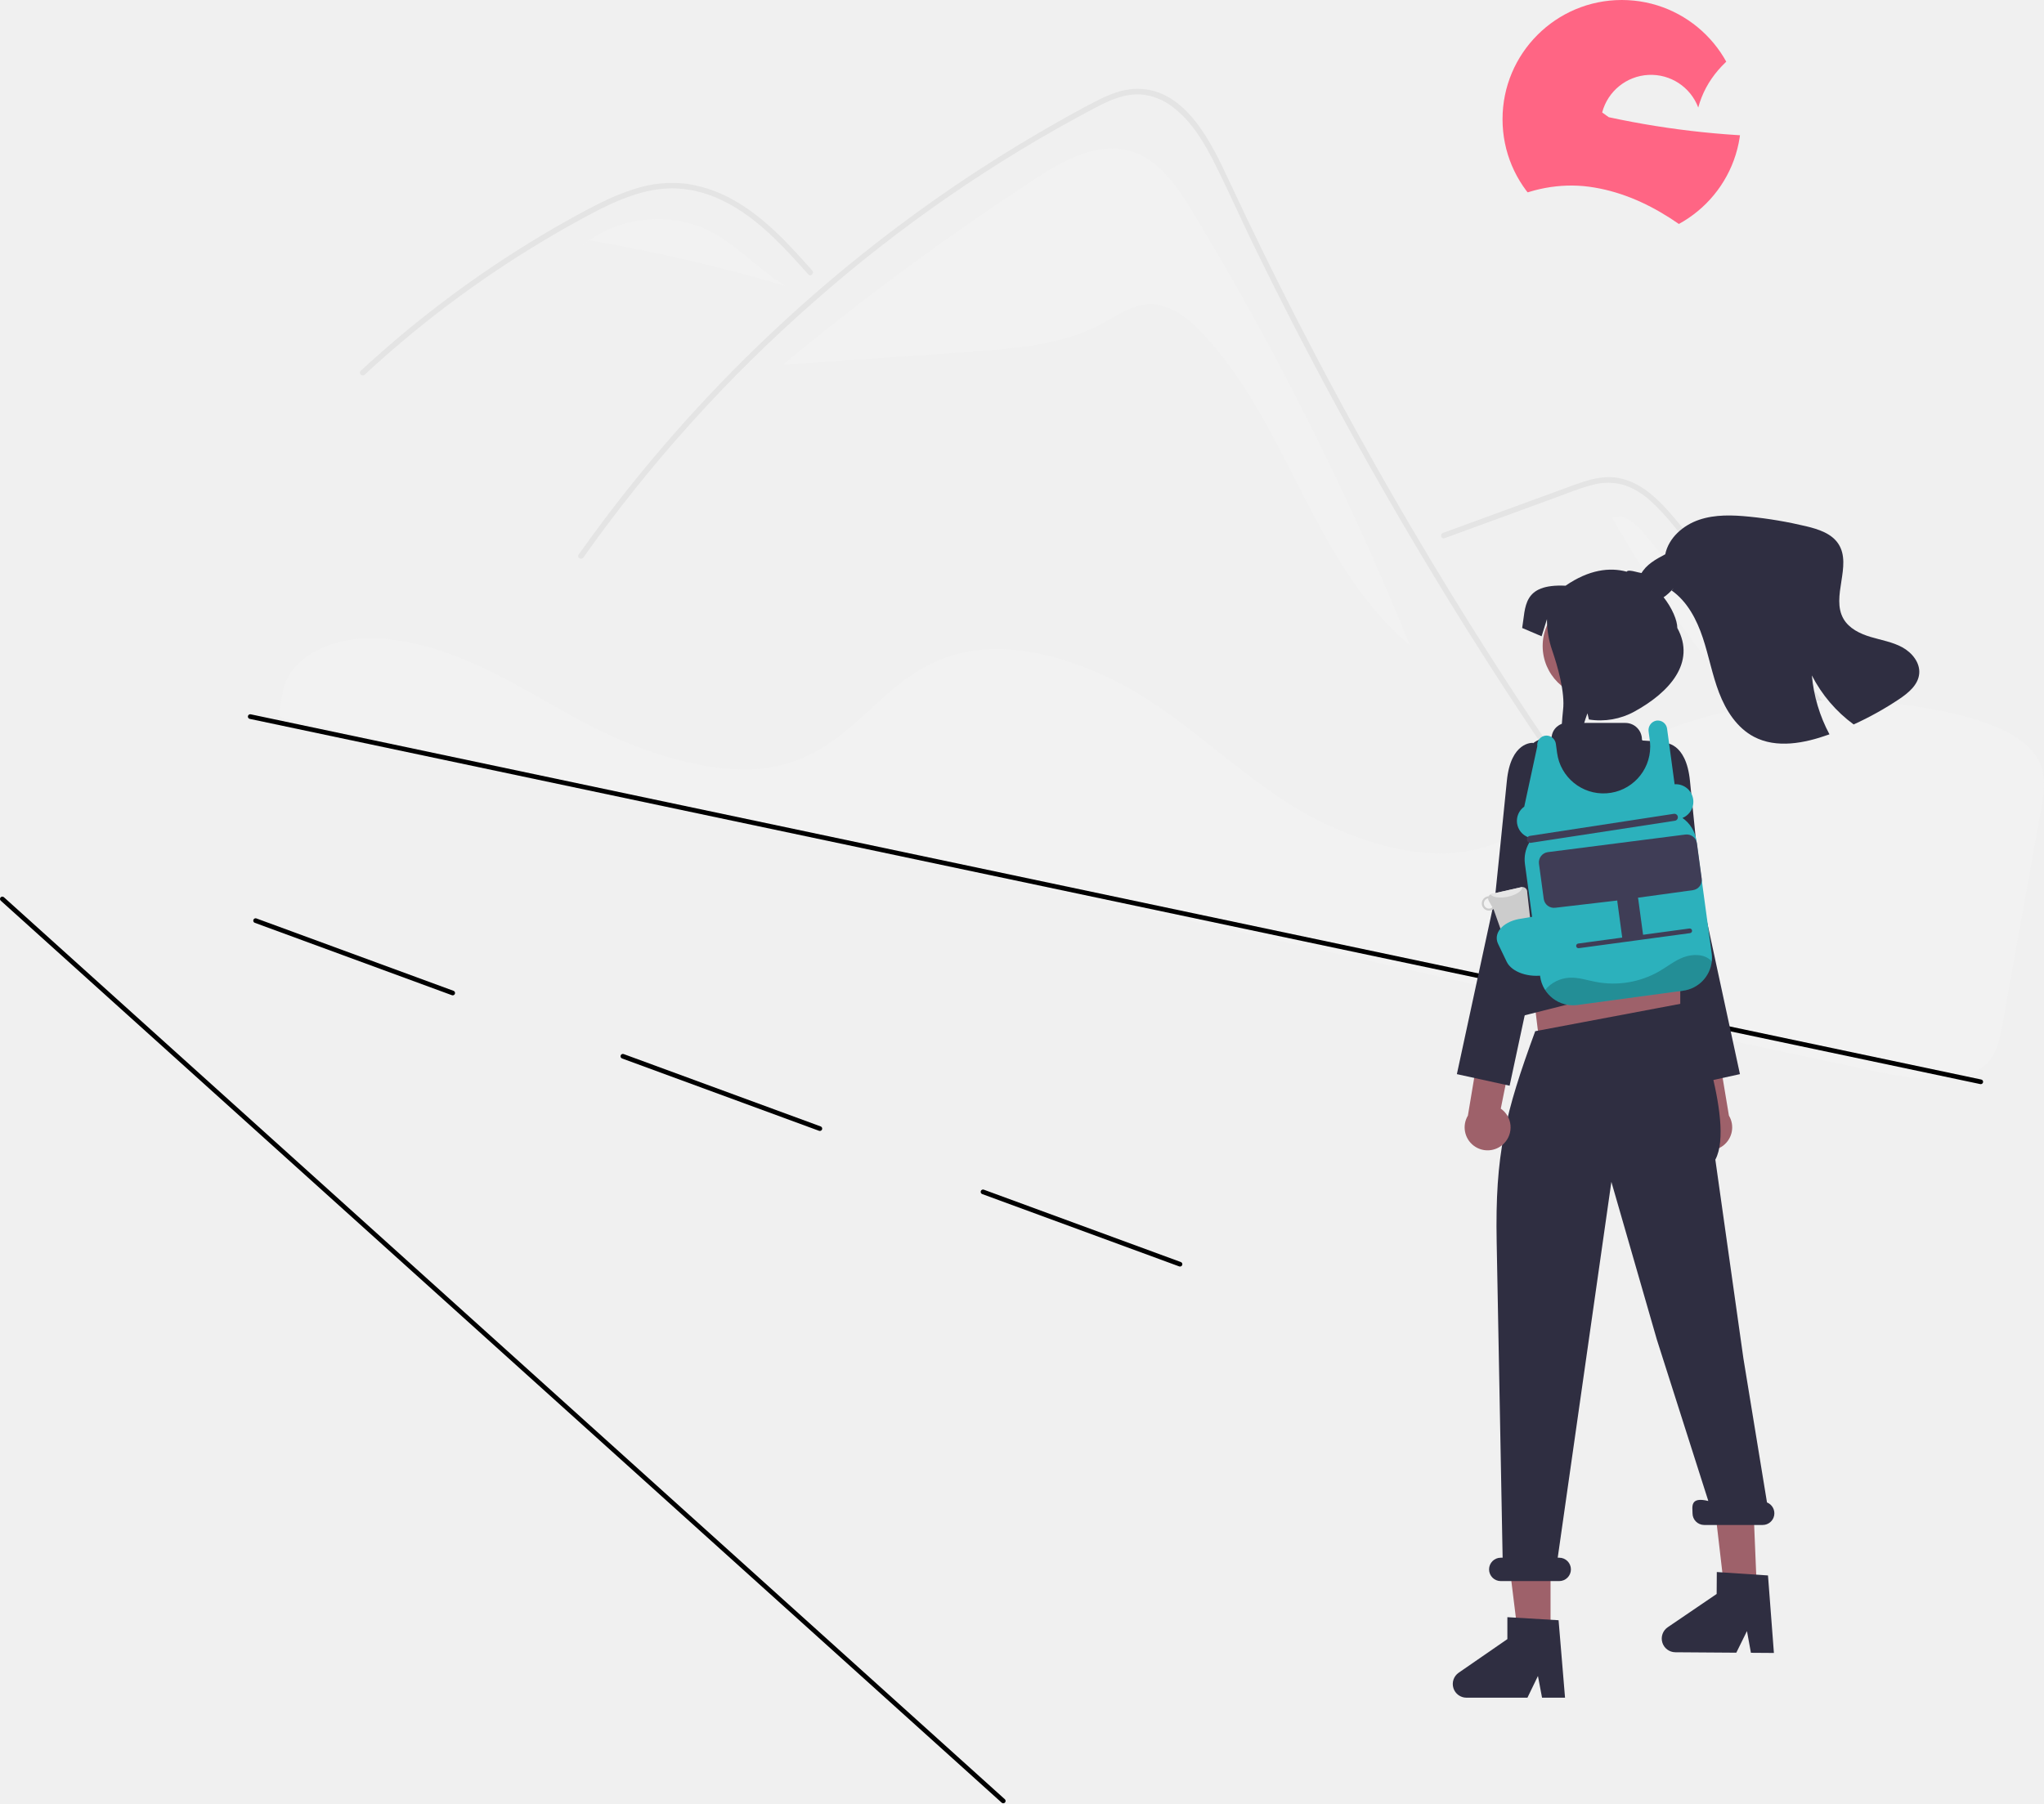
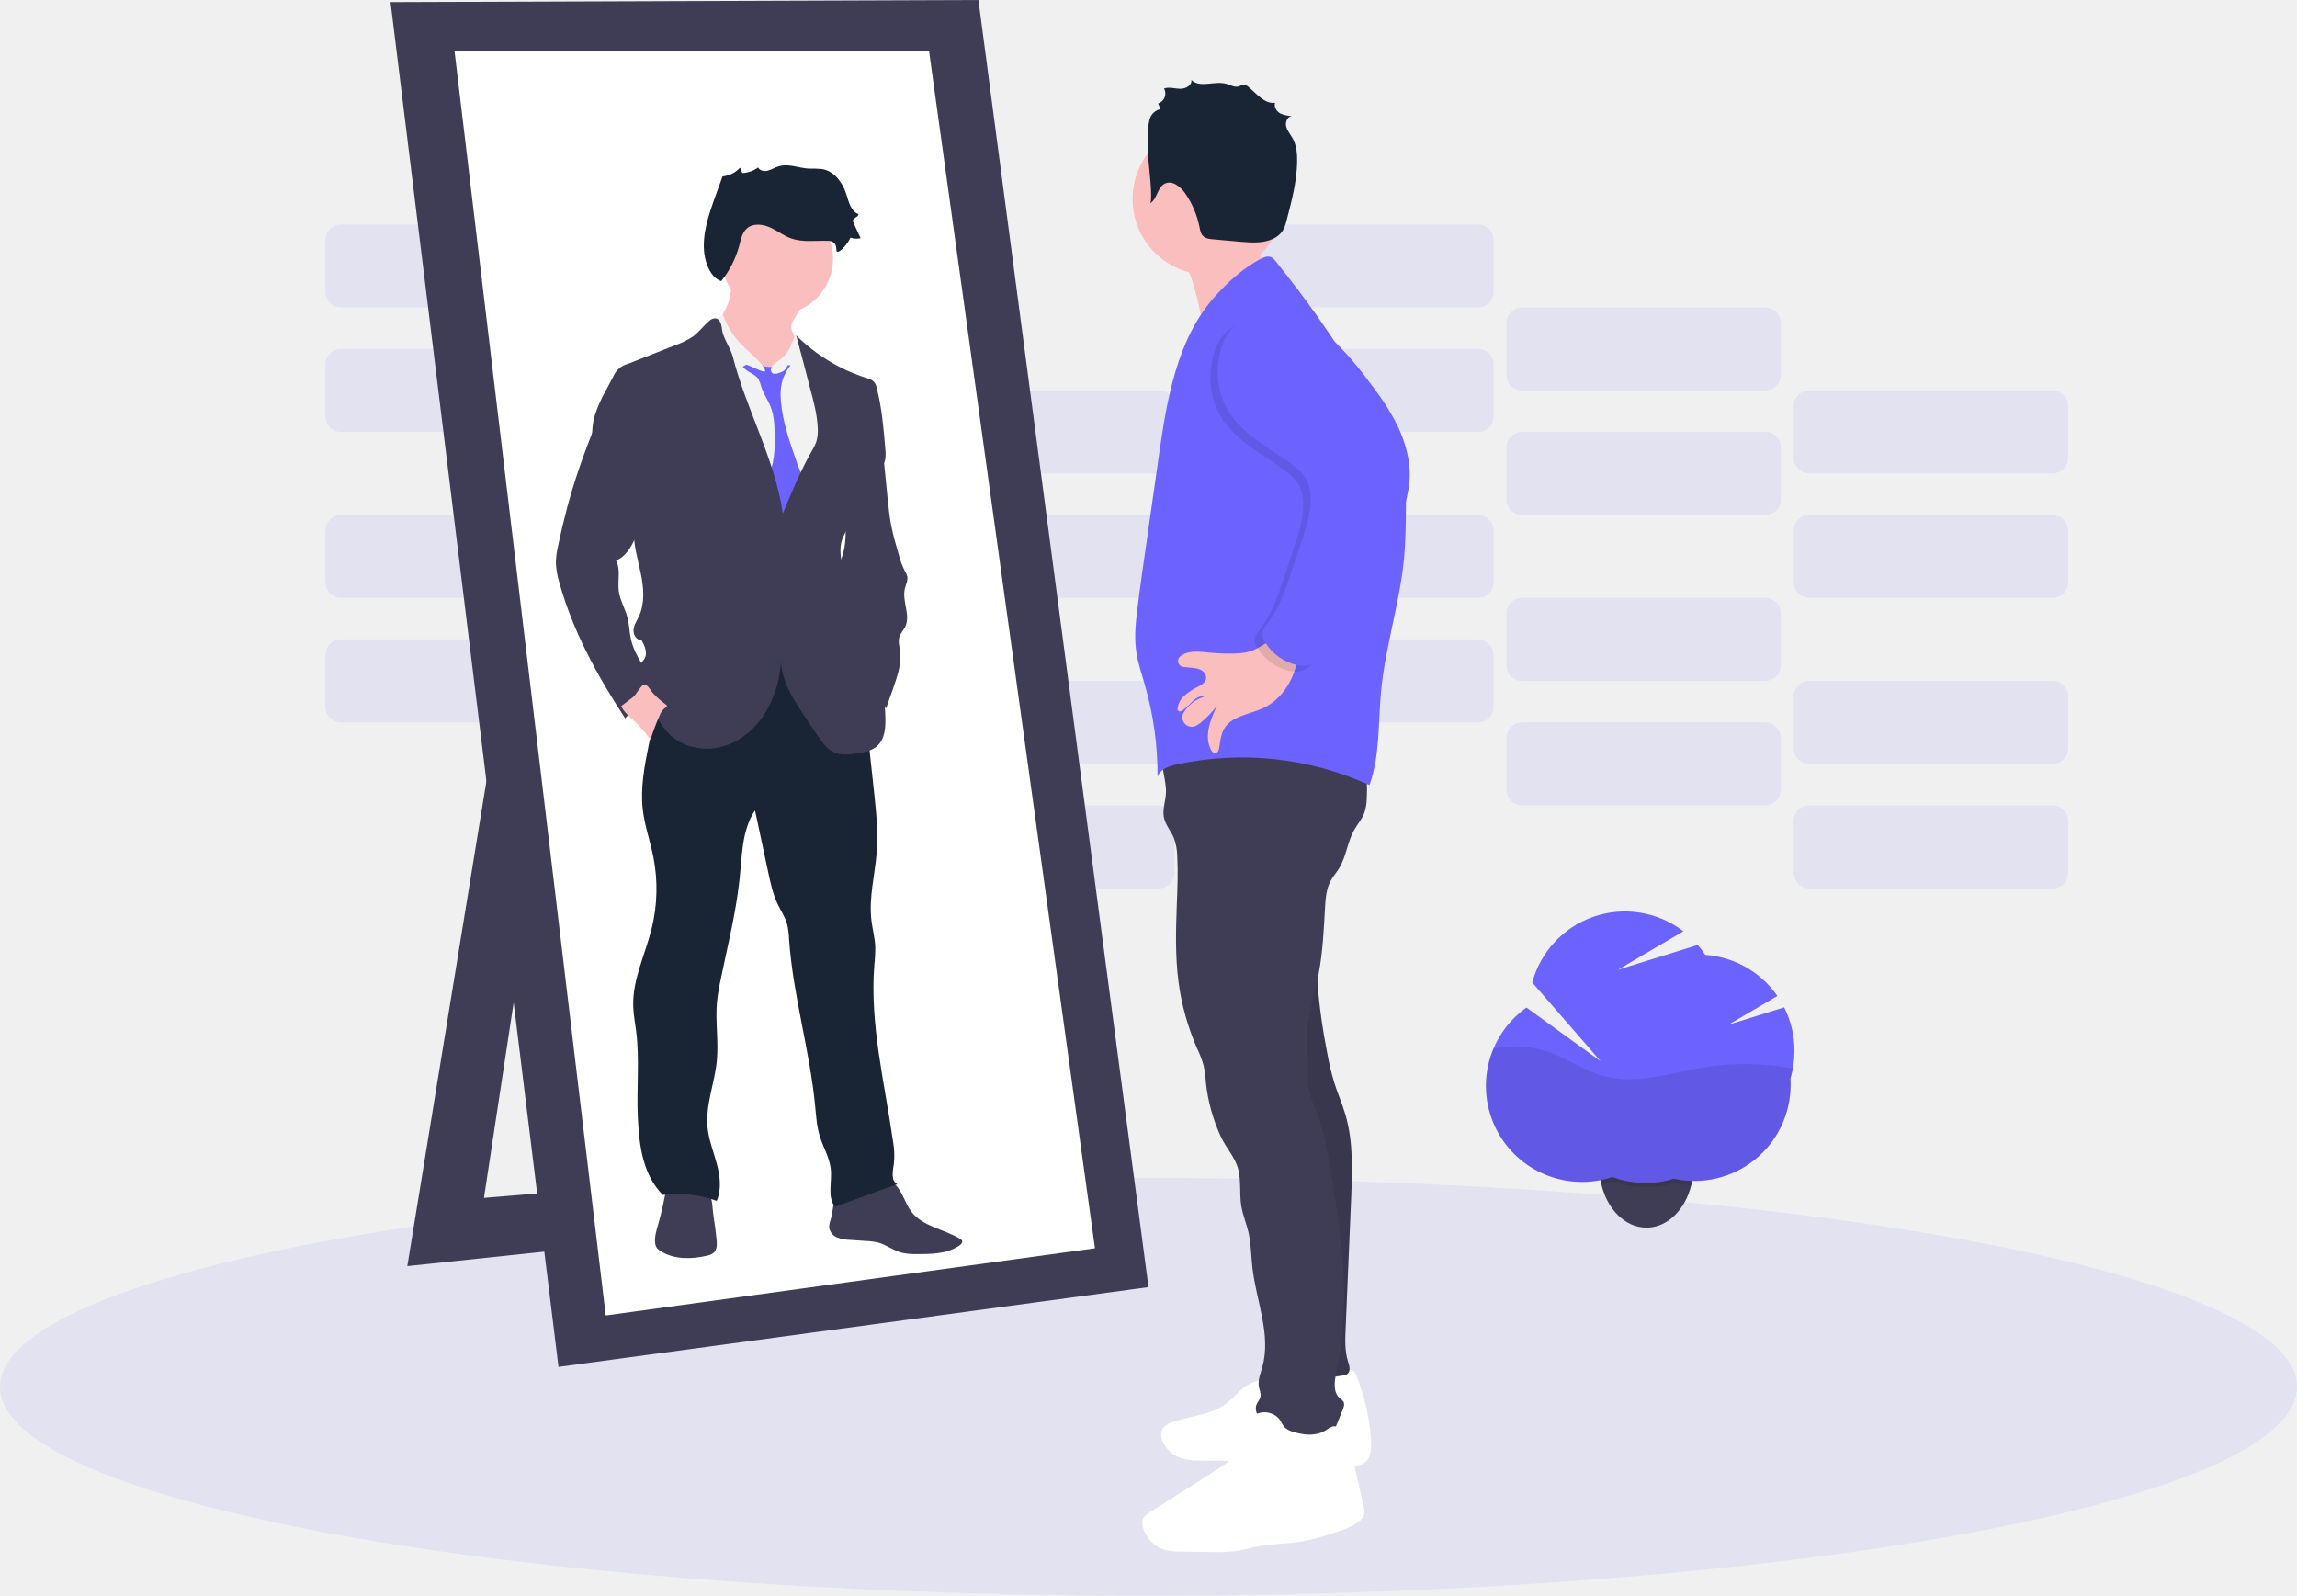
- <svg xmlns="http://www.w3.org/2000/svg" id="currentIllo" data-name="Layer 1" width="874.039" height="771.292" viewBox="0 0 874.039 771.292" class="injected-svg DownloadModal__ImageFile-sc-p17csy-5 iIfSkb grid_media">
-   <path d="M673.062,155.137c-6.611-10.934-14.444-22.608-26.712-26.178-14.207-4.135-28.802,4.079-41.181,12.184a1200.013,1200.013,0,0,0-106.794,78.684l.037.424q39.846-2.748,79.691-5.496c19.192-1.324,39.044-2.83,56.005-11.909,6.436-3.445,12.71-8.047,20.003-8.368,9.061-.398,16.962,5.93,23.17,12.541,36.727,39.109,47.355,98.916,88.558,133.276A1307.621,1307.621,0,0,0,673.062,155.137Z" transform="translate(-162.9803 -64.354)" fill="#f2f2f2" />
-   <path d="M898.816,486.852c-4.061-5.128-5.721-6.33-9.727-11.505Q840.159,412.063,797.108,344.504q-29.241-45.883-55.583-93.529-12.541-22.651-24.394-45.658-9.198-17.839-17.985-35.891c-1.675-3.437-3.303-6.891-4.923-10.352-3.817-8.139-7.563-16.318-11.585-24.346-4.583-9.151-10.162-18.744-18.578-24.891a25.346,25.346,0,0,0-13.204-5.081c-6.851-.443-13.173,2.386-19.115,5.476a615.324,615.324,0,0,0-120.996,83.438A629.917,629.917,0,0,0,412.444,302.789c-.869,1.241-2.924.055-2.047-1.193q5.18-7.325,10.565-14.492A633.399,633.399,0,0,1,582.67,136.269q15.73-10.194,32.051-19.431c5.484-3.106,10.992-6.171,16.594-9.048,5.492-2.821,11.324-5.358,17.598-5.452,21.351-.332,32.407,23.848,40,40.119q3.58,7.681,7.246,15.314,13.856,28.981,28.779,57.432,9.21,17.566,18.823,34.927,29.917,54.062,63.596,105.935c29.743,45.808,59.25,86.275,93.134,129.112C901.424,486.362,899.756,488.053,898.816,486.852Z" transform="translate(-162.9803 -64.354)" fill="#e4e4e4" />
-   <path d="M508.636,181.73c-1.24-1.383-2.473-2.766-3.722-4.149-9.846-10.889-20.411-21.652-33.931-27.894a49.228,49.228,0,0,0-20.624-4.781c-7.38.024-14.595,1.96-21.414,4.67-3.224,1.288-6.377,2.75-9.482,4.307-3.548,1.786-7.033,3.69-10.502,5.61q-9.767,5.405-19.281,11.284-18.93,11.699-36.674,25.184-9.198,6.993-18.017,14.445-8.202,6.922-16.073,14.216c-1.122,1.035-2.797-.64-1.675-1.675,1.383-1.288,2.782-2.568,4.18-3.832q5.927-5.358,12.043-10.51,11.153-9.411,22.884-18.096,18.242-13.513,37.74-25.192,9.743-5.832,19.755-11.174c2.015-1.075,4.054-2.126,6.116-3.121a97.502,97.502,0,0,1,14.54-5.919,51.724,51.724,0,0,1,21.96-2.157,57.173,57.173,0,0,1,20.261,7.009c13.275,7.42,23.572,18.894,33.591,30.091C511.323,181.184,509.655,182.867,508.636,181.73Z" transform="translate(-162.9803 -64.354)" fill="#e4e4e4" />
-   <path d="M780.643,294.569l31.811-11.635L828.249,277.157c5.144-1.881,10.276-4.023,15.593-5.37a24.6,24.6,0,0,1,14.114.18,32.529,32.529,0,0,1,11.008,6.824,89.337,89.337,0,0,1,9.029,9.642c3.439,4.133,6.827,8.308,10.23,12.47q21.068,25.765,41.86,51.755,20.792,25.989,41.306,52.198,20.564,26.274,40.845,52.767,2.484,3.246,4.965,6.494c.914,1.196,2.973.017,2.047-1.196q-20.431-26.76-41.147-53.3-20.767-26.604-41.82-52.982-21.053-26.378-42.391-52.527-5.316-6.515-10.649-13.015c-2.999-3.655-5.965-7.35-9.254-10.753-6.039-6.245-13.583-11.764-22.614-11.914-5.31-.088-10.448,1.597-15.381,3.381-5.318,1.924-10.624,3.884-15.935,5.826l-32.034,11.716-8.008,2.929c-1.421.52-.807,2.812.63,2.286Z" transform="translate(-162.9803 -64.354)" fill="#e4e4e4" />
-   <path d="M466.796,163.388c-16.166-8.308-36.868-6.681-51.723,3.699a737.726,737.726,0,0,1,83.932,19.589C487.555,179.967,478.599,169.455,466.796,163.388Z" transform="translate(-162.9803 -64.354)" fill="#f2f2f2" />
-   <path d="M414.914,167.059l-3.112,2.53c1.053-.885,2.147-1.715,3.271-2.501C415.02,167.078,414.967,167.068,414.914,167.059Z" transform="translate(-162.9803 -64.354)" fill="#f2f2f2" />
-   <path d="M867.766,294.685c-3.131-3.812-6.517-7.803-11.201-9.351l-4.373.172A496.015,496.015,0,0,0,984.306,436.543Q926.036,365.614,867.766,294.685Z" transform="translate(-162.9803 -64.354)" fill="#f2f2f2" />
-   <path d="M667.565,606.081a.992.992,0,0,1-.345-.062l-84.261-30.953a1.0 1,0,0,1,.689-1.877L667.91,604.142a1.0 1,0,0,1-.345,1.938Z" transform="translate(-162.9803 -64.354)" />
-   <path d="M513.565,548.081a.992.992,0,0,1-.345-.062l-84.261-30.953a1.0 1,0,0,1,.689-1.877L513.91,546.142a1.0 1,0,0,1-.345,1.938Z" transform="translate(-162.9803 -64.354)" />
-   <path d="M356.565,490.081a.992.992,0,0,1-.345-.062l-84.261-30.953a1.0 1,0,1,1,.689-1.877L356.91,488.142a1.0 1,0,0,1-.345,1.938Z" transform="translate(-162.9803 -64.354)" />
-   <path d="M340.778,339.738c-3.513-.785-7.07-1.405-10.583-1.837l-.511-.063c-23.321-2.777-43.01,6.958-45.796,22.645l-.495,2.838c-.309,1.795-.643,3.725-1.04,5.86-.192,1.054.867,2.132,2.407,2.476L845.649,497.037c39.607,8.564,79.087,17.024,117.337,25.144a177.652,177.652,0,0,0,21.711,3.511c10.927.926,18.927-.293,24.46-3.725l.001 0c6.877-4.253,8.607-11.157,10.019-19.078,2.846-15.997,5.877-32.793,8.897-49.538,2.661-14.758,5.316-29.477,7.832-43.574,1.478-8.369,2.281-15.869-2.879-22.891-5.596-7.598-17.581-13.494-35.623-17.527-.218-.049-.434-.097-.655-.145-56.592-12.407-117.619-2.55-151.854,24.53-3.942,3.118-7.734,6.553-11.401,9.875a158.915,158.915,0,0,1-17.302,14.232,66.95,66.95,0,0,1-10.666,5.986c-.257.125-.548.255-.851.372-.705.318-1.433.613-2.135.865a62.042,62.042,0,0,1-12.655,3.397l-.431.065c-.326.056-.678.107-1.027.147a68.206,68.206,0,0,1-7.479.589c-10.812.309-22.585-1.669-34.991-5.882a151.752,151.752,0,0,1-32.578-15.751c-10.814-6.914-20.639-14.717-30.141-22.263-4.173-3.316-8.49-6.743-12.828-10.046-.815-.622-1.618-1.23-2.434-1.842-5.313-3.969-10.177-7.354-14.871-10.348a146.281,146.281,0,0,0-37.143-17.035c-13.864-4.03-26.63-5.128-37.931-3.275a60.649,60.649,0,0,0-9.253,2.27c-13.923,4.597-23.917,13.74-33.581,22.583-12.021,10.999-24.453,22.373-44.611,25.204-23.263,3.273-53.836-7.081-74.693-17.866-6.557-3.391-13.045-7.056-19.318-10.601q-3.801-2.148-7.611-4.28c-4.993-2.785-9.099-4.982-12.918-6.915l-1.208-.614c-.673-.337-1.346-.675-2.034-1.007-4.55-2.238-8.825-4.154-13.075-5.86l-1.004-.409c-2.021-.785-3.918-1.486-5.788-2.137l-.747-.259A109.236,109.236,0,0,0,340.778,339.738Z" transform="translate(-162.9803 -64.354)" fill="#f2f2f2" />
-   <path d="M1009.981,528.062a1.009,1.009,0,0,1-.208-.021l-740-156.208a1,1,0,0,1,.413-1.957l740,156.208a1,1,0,0,1-.206,1.979Z" transform="translate(-162.9803 -64.354)" />
-   <circle cx="693.5" cy="51" r="51" fill="#ff6584" />
-   <path d="M948.516,76.224c-24.717-3.341-52.935,10.019-59.341,34.124a21.597,21.597,0,0,0-41.093,2.109l2.83,2.027a372.275,372.275,0,0,0,160.659-.726C994.377,95.688,973.233,79.565,948.516,76.224Z" transform="translate(-162.9803 -64.354)" fill="#f0f0f0" />
-   <path d="M842.516,144.224c-24.717-3.341-52.935,10.019-59.341,34.124a21.597,21.597,0,0,0-41.093,2.109l2.83,2.027a372.275,372.275,0,0,0,160.659-.726C888.377,163.688,867.233,147.565,842.516,144.224Z" transform="translate(-162.9803 -64.354)" fill="#f0f0f0" />
-   <path d="M886.872,553.437a9.76,9.76,0,0,1,1.357-14.904L872.689,461.346l17.161,5.51,12.439,74.659A9.813,9.813,0,0,1,886.872,553.437Z" transform="translate(-162.9803 -64.354)" fill="#9e616a" />
-   <path d="M863.926,390.13l10.648-8.037s9.393-.665,11.056,16.274,5.079,49.95,5.079,49.95l16.293,75.463-22.554,4.95-17.451-81.438-10.469-24.184Z" transform="translate(-162.9803 -64.354)" fill="#2f2e41" />
-   <polygon points="718.5 449 658.5 448 653.5 407 718.5 407 718.5 449" fill="#9e616a" />
-   <polygon points="663.032 699.832 649.181 699.831 642.591 646.404 663.034 646.405 663.032 699.832" fill="#9e616a" />
-   <polygon points="751.276 680.645 737.425 680.548 731.21 627.076 749.225 631.209 751.276 680.645" fill="#9e616a" />
-   <polygon points="707.954 371.691 711.092 379.851 710.465 388.011 649.04 409.286 652.088 373.574 658.993 365.414 707.954 371.691" fill="#ffb6b6" />
-   <circle cx="681.602" cy="276.32" r="21.938" fill="#9e616a" />
-   <path d="M832.208,790.486h-9.829l-1.754-9.279-4.493,9.279H790.064a5.86,5.86,0,0,1-3.33-10.682l20.817-14.377v-9.381l21.896,1.307Z" transform="translate(-162.9803 -64.354)" fill="#2f2e41" />
-   <path d="M921.523,771.351l-9.828-.069-1.689-9.292-4.558,9.248-26.067-.182a5.86,5.86,0,0,1-3.255-10.705l20.917-14.231.066-9.381,21.886,1.46Z" transform="translate(-162.9803 -64.354)" fill="#2f2e41" />
-   <path d="M918.566,706.973l-10.086-61.619-12-85c8.788-16.32-11-67-11-67l-2.793.134L819.467,505.415l.014-.061c-12.931,35.268-17.215,52.691-16.506,90.248l2.547,135.01h-.799a5,5,0,0,0,0,10h25a5,5,0,0,0,0-10h-.645l22.947-160.757L871.48,637.354l22,69c-8-2-6.758,2.634-6.758,5.258a5,5,0,0,0,5,5h25a4.995,4.995,0,0,0,1.844-9.639Z" transform="translate(-162.9803 -64.354)" fill="#2f2e41" />
-   <path d="M890.403,495.979l-2-20a3.987,3.987,0,0,0-3.605-2.995c-.833-9.527-4.339-50.629-4.549-52.421l-.008-.076-1.594-34.058a5.037,5.037,0,0,0-4.703-4.79l-8.421-.55a.446.446,0,0,1-.431-.445,7.081,7.081,0,0,0-7.081-7.081H833.08a6.63,6.63,0,0,0-6.576,5.804.44.44,0,0,1-.448.396l-.003-0a11.845,11.845,0,0,0-11.915,9.824c-3.408,19.831-10.239,64.84-6.862,89.862,1.176,8.711-1.359,1.812-1.803,9.1a5.365,5.365,0,0,0,1.336,3.89c-2.058.598-2.856,2.821-2.328,4.916l-.438-.108a4,4,0,0,0,4.856,2.901L885.502,480.836C887.644,480.296,890.943,498.121,890.403,495.979Z" transform="translate(-162.9803 -64.354)" fill="#2f2e41" />
-   <path d="M806.089,553.437a9.76,9.76,0,0,0-1.357-14.904l15.54-77.187-17.161,5.51-12.439,74.659A9.813,9.813,0,0,0,806.089,553.437Z" transform="translate(-162.9803 -64.354)" fill="#9e616a" />
-   <path d="M829.034,390.13l-10.648-8.037s-9.393-.665-11.056,16.274-5.079,49.95-5.079,49.95l-16.293,75.463,22.554,4.95,17.451-81.438,10.469-24.184Z" transform="translate(-162.9803 -64.354)" fill="#2f2e41" />
-   <path d="M868.076,321.166c4.087,1.217,7.9-2.202,10.745-5.441l-1.011,1.2c6.692,4.713,10.693,12.39,13.289,20.161,2.596,7.763,4.044,15.894,6.975,23.546,2.93,7.643,7.66,15.037,14.9,18.85,9.699,5.107,21.583,2.785,31.9-.9.137-.051.266-.094.403-.146a65.737,65.737,0,0,1-7.523-25.191,59.771,59.771,0,0,0,17.873,20.967,137.213,137.213,0,0,0,19.381-10.779c3.984-2.665,8.183-6.109,8.645-10.882.471-4.738-3.067-9.065-7.24-11.344-4.173-2.279-8.971-3.05-13.529-4.421-4.55-1.362-9.194-3.599-11.584-7.711-5.509-9.459,3.761-22.8-2.151-32.02-2.913-4.533-8.568-6.349-13.812-7.609a182.606,182.606,0,0,0-24.317-4.104c-7.189-.72-14.617-.985-21.455,1.328-6.838,2.313-13.041,7.686-14.506,14.763-3.993,2.099-8.217,4.421-10.359,8.405C862.558,313.815,863.749,319.881,868.076,321.166Z" transform="translate(-162.9803 -64.354)" fill="#2f2e41" />
-   <path d="M874.177,319.572c3.914,4.903,6.044,10.205,6.044,13.38,8.13,14.859-3.496,27.623-18.356,35.753a30.443,30.443,0,0,1-19.45,3.391l-.622-2.654-.842,2.39s-9.675,31.954-12.866,33.828c1.211-5.687,2.598-32.017,3.272-37.567.933-7.554-2.32-18.799-4.667-25.638a40.366,40.366,0,0,1-2.21-13.1v-.195l-2.285,7.34-8.319-3.549c1.548-8.878,0-18.956,18.556-18.082,10.036-6.902,18.873-7.953,26.133-5.996.937-1.448,6.339,1.264,7.9.502" transform="translate(-162.9803 -64.354)" fill="#2f2e41" />
-   <path d="M894.95,475.58a14.211,14.211,0,0,1-12.22,12.5l-45.17,6.12a14.224,14.224,0,0,1-15.99-12.18l-6.51-48.14a14.175,14.175,0,0,1,1.8-9.04l-.31-2.34a7.49,7.49,0,0,1-1.78-13.14l5.58-25.85a4.007,4.007,0,0,1,3.82-4.54,4.113,4.113,0,0,1,4.13,3.63l.51,3.8a20.001,20.001,0,0,0,39.82-2.66,20.672,20.672,0,0,0-.18-2.71l-.5-3.74a4.15,4.15,0,0,1,3.18-4.69,3.999,3.999,0,0,1,4.71,3.4l3.23,23.8a7.492,7.492,0,0,1,3.35,14.41,14.165,14.165,0,0,1,5.97,9.74l6.52,48.15A14,14,0,0,1,894.95,475.58Z" transform="translate(-162.9803 -64.354)" fill="#2cb1bc" />
-   <path d="M815.906,423.559a1.502,1.502,0,0,1,1.285-1.688l61.566-9.437a1.5,1.5,0,1,1,.402,2.973l-61.566,9.437A1.502,1.502,0,0,1,815.906,423.559Z" transform="translate(-162.9803 -64.354)" fill="#3f3d56" />
-   <path d="M823.101,448.829l-2.035-15.036a4.413,4.413,0,0,1,3.782-4.965l58.801-7.522a4.413,4.413,0,0,1,4.965,3.782l2.035,15.036a4.413,4.413,0,0,1-3.782,4.965L863.381,448.32a4.413,4.413,0,0,1,.117.489l2.079,15.36,19.819-2.682a1,1,0,1,1,.268,1.982l-19.819,2.682-8.919,1.207L838.098,469.906a1,1,0,0,1-.268-1.982l18.828-2.548-2.079-15.36a4.414,4.414,0,0,1-.017-.502l-26.496,3.097A4.413,4.413,0,0,1,823.101,448.829Z" transform="translate(-162.9803 -64.354)" fill="#3f3d56" />
-   <path d="M591.98,835.646a.998.998,0,0,1-.669-.257l-428-385.792a1,1,0,0,1,1.339-1.486l428,385.792a1,1,0,0,1-.67,1.743Z" transform="translate(-162.9803 -64.354)" />
-   <path d="M816.03,445.94a2.026,2.026,0,0,0-2.15-2.17,1.864,1.864,0,0,0-.32.04l-12.66,2.86a2.085,2.085,0,0,0-1.34,1.03,2.606,2.606,0,0,0-.55.08,3.076,3.076,0,1,0,1.36,6,3.118,3.118,0,0,0,1.24-.6l4.29,12.08a2.015,2.015,0,0,0,2.21.97l8.23-1.86a2.043,2.043,0,0,0,1.57-1.82Zm-15.85,6.98a2.2,2.2,0,0,1-.98-4.29c.04-.01.08,0,.12-.01a2.071,2.071,0,0,0,.27,1.04L801.16,452.4A2.071,2.071,0,0,1,800.18,452.92Z" transform="translate(-162.9803 -64.354)" fill="#ccc" />
-   <path d="M813.88,443.77c.12,1.6-2.62,3.44-6.29,4.17-3.37.69-6.39.21-7.24-1.05a1.919,1.919,0,0,1,.55-.22l12.66-2.86A1.864,1.864,0,0,1,813.88,443.77Z" transform="translate(-162.9803 -64.354)" fill="#e6e6e6" />
-   <path d="M807.264,475.724l-3.675-7.646c-2.153-4.479,1.789-9.245,8.787-10.624L821,456l3.607,25.202-.747.147C816.862,482.727,809.417,480.203,807.264,475.724Z" transform="translate(-162.9803 -64.354)" fill="#2cb1bc" />
-   <g opacity="0.2">
-     <path d="M894.95,475.58a14.211,14.211,0,0,1-12.22,12.5l-45.17,6.12a14.208,14.208,0,0,1-13.87-6.42,14.512,14.512,0,0,1,10.36-5.24c3.88-.2,7.64,1.09,11.44,1.81a39.589,39.589,0,0,0,26.83-4.45c3.53-2.05,6.71-4.67,10.59-6.13,3.88-1.45,8.89-1.4,11.7,1.43A4.033,4.033,0,0,1,894.95,475.58Z" transform="translate(-162.9803 -64.354)" />
-   </g>
+ <svg xmlns="http://www.w3.org/2000/svg" data-name="Layer 1" width="1094" height="760" viewBox="0 0 1094 760">
+   <rect x="155" y="304.52" width="130.73" height="39.52" rx="7.43" fill="#6c63ff" opacity="0.1" />
+   <rect x="291.81" y="344.05" width="130.73" height="39.52" rx="7.43" fill="#6c63ff" opacity="0.1" />
+   <rect x="428.63" y="383.57" width="130.73" height="39.52" rx="7.43" fill="#6c63ff" opacity="0.1" />
+   <rect x="155" y="245.24" width="130.73" height="39.52" rx="7.43" fill="#6c63ff" opacity="0.1" />
+   <rect x="291.81" y="284.76" width="130.73" height="39.52" rx="7.43" fill="#6c63ff" opacity="0.1" />
+   <rect x="428.63" y="324.29" width="130.73" height="39.52" rx="7.43" fill="#6c63ff" opacity="0.1" />
+   <rect x="580.64" y="304.52" width="130.73" height="39.52" rx="7.43" fill="#6c63ff" opacity="0.1" />
+   <rect x="717.45" y="344.05" width="130.73" height="39.52" rx="7.43" fill="#6c63ff" opacity="0.1" />
+   <rect x="854.27" y="383.57" width="130.73" height="39.52" rx="7.43" fill="#6c63ff" opacity="0.1" />
+   <rect x="580.64" y="245.24" width="130.73" height="39.52" rx="7.43" fill="#6c63ff" opacity="0.1" />
+   <rect x="717.45" y="284.76" width="130.73" height="39.52" rx="7.43" fill="#6c63ff" opacity="0.1" />
+   <rect x="854.27" y="324.29" width="130.73" height="39.52" rx="7.43" fill="#6c63ff" opacity="0.1" />
+   <rect x="155" y="166.19" width="130.73" height="39.52" rx="7.43" fill="#6c63ff" opacity="0.1" />
+   <rect x="291.81" y="205.71" width="130.73" height="39.52" rx="7.43" fill="#6c63ff" opacity="0.1" />
+   <rect x="428.63" y="245.24" width="130.73" height="39.52" rx="7.43" fill="#6c63ff" opacity="0.1" />
+   <rect x="155" y="106.9" width="130.73" height="39.52" rx="7.43" fill="#6c63ff" opacity="0.1" />
+   <rect x="291.81" y="146.43" width="130.73" height="39.52" rx="7.43" fill="#6c63ff" opacity="0.1" />
+   <rect x="428.63" y="185.95" width="130.73" height="39.52" rx="7.43" fill="#6c63ff" opacity="0.1" />
+   <rect x="580.64" y="166.19" width="130.73" height="39.52" rx="7.43" fill="#6c63ff" opacity="0.1" />
+   <rect x="717.45" y="205.71" width="130.73" height="39.52" rx="7.43" fill="#6c63ff" opacity="0.1" />
+   <rect x="854.27" y="245.24" width="130.73" height="39.52" rx="7.43" fill="#6c63ff" opacity="0.1" />
+   <rect x="580.64" y="106.9" width="130.73" height="39.52" rx="7.43" fill="#6c63ff" opacity="0.1" />
+   <rect x="717.45" y="146.43" width="130.73" height="39.52" rx="7.43" fill="#6c63ff" opacity="0.1" />
+   <rect x="854.27" y="185.95" width="130.73" height="39.52" rx="7.43" fill="#6c63ff" opacity="0.1" />
+   <ellipse cx="547" cy="660.5" rx="547" ry="99.5" fill="#6c63ff" opacity="0.1" />
+   <polygon points="240 321 194 603 402 581 393 557 230.5 570.5 268.5 320.5 240 321" fill="#3f3d56" />
+   <polygon points="186 1 466 0 547 613 266 651 186 1" fill="#3f3d56" />
+   <polygon points="216.5 24.5 442.5 24.5 521.5 594.5 288.5 626.5 216.5 24.5" fill="#fff" />
+   <path d="M482.64,638.86c1.42,2.72,2.48,5.66,4.33,8.11,5.4,7.22,15.65,8.35,23.34,13.06a2.15,2.15,0,0,1,.91.88c.35.83-.43,1.7-1.18,2.22-5.83,4.09-13.48,4.18-20.61,4.13a27.49,27.49,0,0,1-7.13-.68c-3.77-1-7-3.63-10.72-4.7a28.44,28.44,0,0,0-5.89-.83l-7.81-.53a18.41,18.41,0,0,1-6.09-1.13,6.16,6.16,0,0,1-3.84-4.55c-.22-1.66.49-3.27.91-4.89,1-3.84.69-8.48,3.68-11.1a11.35,11.35,0,0,1,4.15-2,132.39,132.39,0,0,1,16.61-4.42C477.93,631.52,480.59,634.92,482.64,638.86Z" transform="translate(-53 -70)" fill="#3f3d56" />
+   <path d="M394.3,660.49c.2,2.13.26,4.57-1.28,6.06a6.83,6.83,0,0,1-3.35,1.5c-7.39,1.72-15.63,1.84-22.06-2.18a6.09,6.09,0,0,1-1.74-1.49,5.43,5.43,0,0,1-.88-2.75c-.23-2.83.64-5.62,1.43-8.35a146.52,146.52,0,0,0,4.25-19.75c.08-.55,18.87,3,20.12,4.86,1.57,2.3,1.58,7.82,2,10.56Q393.74,654.69,394.3,660.49Z" transform="translate(-53 -70)" fill="#3f3d56" />
+   <path d="M464.24,400.27l5,46.49c1,9.5,2.05,19.05,1.36,28.58-.8,11-3.88,22-2.58,32.9.51,4.24,1.67,8.4,1.84,12.67a69,69,0,0,1-.43,8.5c-2.26,28.21,4.89,56.2,8.89,84.21a36.54,36.54,0,0,1,.42,10.48c-.52,3.55-1.56,8.21,1.6,9.89l-29.68,10.76c-3.79-4.75-1.28-12.14-2-18.17-.66-5.43-3.64-10.27-5.23-15.5-1.44-4.7-1.74-9.65-2.21-14.53-2.59-26.57-10.54-52.45-12.4-79.08a36,36,0,0,0-1-7.63c-1-3.31-3-6.2-4.46-9.31-2.24-4.67-3.34-9.79-4.42-14.85l-6.35-29.75c-6.42,9.56-6.16,22-7.43,33.46-1.78,16-5.76,31.73-9,47.53a94.47,94.47,0,0,0-1.69,10.3c-.84,9.27.83,18.63-.06,27.89-1,10.73-5.51,21.2-4.42,31.93.6,5.94,2.88,11.56,4.42,17.32s2.3,12.08-.05,17.57a54,54,0,0,0-25.71-2.84c-9.53-9.75-11.22-23.35-11.87-37s.92-27.32-.78-40.84c-.5-4-1.28-7.9-1.41-11.89-.42-12.79,5.73-24.76,8.79-37.19a78.7,78.7,0,0,0,.77-34.15c-1.5-7.47-4.08-14.72-5-22.29-1.25-10.61.87-21.3,3-31.78,1.43-7.07,2.85-14.14,4.47-21.17,1.74-7.55,3.81-15.26,8.46-21.44,7.44-9.89,20.65-14.28,33-13.32s23.88,6.58,34.08,13.58A128.48,128.48,0,0,1,464.24,400.27Z" transform="translate(-53 -70)" fill="#192534" />
+   <path d="M431.06,222.25a8.63,8.63,0,0,0-1.15,2.94c-.25,2.05,1,3.93,2,5.72a31.15,31.15,0,0,1,2.93,7.3,12,12,0,0,1,.43,4.87,11.75,11.75,0,0,1-1.3,3.5c-1.93,3.72-4.79,7.16-8.68,8.71a15.29,15.29,0,0,1-9.39.38,28.51,28.51,0,0,1-8.59-4.08,26.11,26.11,0,0,1-5.88-5.1,35.25,35.25,0,0,1-4.06-7c-2.08-4.35-4.19-9-3.81-13.77a4.6,4.6,0,0,1,.24-1.27,6.83,6.83,0,0,1,1.34-2,26.1,26.1,0,0,0,6.12-18.15l14.57,3.31c3.21.73,6.42,1.46,9.59,2.37,2.6.75,6.6,1.79,8.29,4.11S432.21,220.13,431.06,222.25Z" transform="translate(-53 -70)" fill="#fbbebe" />
+   <circle cx="370.26" cy="123.29" r="26.48" fill="#fbbebe" />
+   <path d="M419,246.71c1.12-2.45,3.54-4,5.75-5.54s4.45-3.51,4.88-6.18a4.43,4.43,0,0,1,.44-1.74c.85-1.28,2.87-.64,4.08.3,2.94,2.29,4.94,5.54,6.89,8.71a74.43,74.43,0,0,1,6.45,12.19c2.81,7.41,3.15,15.5,3.46,23.41.28,7.2.55,14.51-1.2,21.49-1.1,4.42-3,8.71-3.11,13.26-.33,16.53-6.07,32.33-6.47,48.86a126.75,126.75,0,0,0,.72,14.31l.94,10.73q-21.81-1.25-43.5-3.83c-.42-4.94-1.83-9.73-3.12-14.51a314.93,314.93,0,0,1-10.11-59.74c-.77-10.72-1.56-21.4-2.75-32.08-1.07-9.71-3.17-19.48-1.91-29.17a40.27,40.27,0,0,1,4.1-12.62,8.32,8.32,0,0,1,3.2-3.83A8.65,8.65,0,0,1,390,230a41.94,41.94,0,0,1,6.88-.81,4.74,4.74,0,0,1,1.68.16,5.27,5.27,0,0,1,2.29,2.22A41.52,41.52,0,0,0,419,246.71Z" transform="translate(-53 -70)" fill="#f2f2f2" />
+   <path d="M406.72,244.59c1.86,2.66,5.8,3.29,7.52,6a15.73,15.73,0,0,1,1.31,3.57c1.05,3.35,3.17,6.26,4.46,9.53,1.86,4.7,1.91,9.9,1.93,14.95a49.47,49.47,0,0,1-.92,12c-.6,2.47-1.58,4.82-2.3,7.26a35.5,35.5,0,0,0-1.34,12.8,5.24,5.24,0,0,0,.72,2.65,5.75,5.75,0,0,0,2.56,1.74c2.93,1.29,6,2.61,9.2,2.31a3.37,3.37,0,0,0,1.83-.61,4.07,4.07,0,0,0,.9-1.19l2-3.38c1.81-3.09,3.7-6.55,3-10.08a20,20,0,0,0-2.27-5.17,60.78,60.78,0,0,1-3.26-8.07c-3.19-9.17-6.42-18.47-7.14-28.15a24.74,24.74,0,0,1,1.2-10.92,31.1,31.1,0,0,1,3.52-6.09,2.61,2.61,0,0,0-2.81-.95,16.72,16.72,0,0,0-2.91,1.21c-2.94,1.24-6.2.79-9.17-.06-1.16-.34-3-1.5-4.2-1.42C410.14,242.57,406.79,244.71,406.72,244.59Z" transform="translate(-53 -70)" fill="#6c63ff" />
+   <path d="M430.13,244.48c-.6-.48-1.53-.92-2.06-.36a2.32,2.32,0,0,0-.38.81c-.52,1.4-2.05,2.09-3.44,2.63s-2.89.84-3.73-.19a2.26,2.26,0,0,1,.13-2.67,8.16,8.16,0,0,1,2.19-1.85,21.38,21.38,0,0,0,8.72-13.72,6.52,6.52,0,0,1,2.39,4.13c.33,1.59.37,3.23.7,4.82.49,2.28,1.58,4.41,1.83,6.72.13,1.23,0,2.47,0,3.7a22.71,22.71,0,0,0,.42,3.58C434.56,249.6,432.91,246.69,430.13,244.48Z" transform="translate(-53 -70)" fill="#f2f2f2" />
+   <path d="M409.89,237.69c-1-.95-2-1.85-3-2.82a38.9,38.9,0,0,1-9.67-15.35c-1.28,1-2.69,2.32-2.72,4a6.13,6.13,0,0,0,1.32,3.25,50.68,50.68,0,0,1,7.33,19.61,5.84,5.84,0,0,1,5.05-2.69c1.58,0,8.67,4.2,9.18,3.14C418.13,245.17,411.09,238.82,409.89,237.69Z" transform="translate(-53 -70)" fill="#f2f2f2" />
+   <path d="M432.22,229.73a83,83,0,0,0,33.58,20.33,7.54,7.54,0,0,1,3.39,1.72,6.93,6.93,0,0,1,1.41,3.1c2.44,9.54,3.26,19.41,4.07,29.22a16.28,16.28,0,0,1-.1,4.88c-.59,2.62-2.45,4.74-4.28,6.71-5.74,6.15-12.29,12.58-13.26,20.94a33.45,33.45,0,0,1-.57,4.8c-.5,1.86-1.61,3.5-2.29,5.31-3.34,8.91,4.21,19.7-.39,28A50.54,50.54,0,0,1,458.84,370a19.86,19.86,0,0,0,1.37,5.88c1.37,2.86,4.19,4.68,6.41,7,6.77,6.94,7.6,17.56,8,27.25.25,5.46.17,11.73-4,15.31-2.41,2.09-5.7,2.77-8.85,3.29-4.19.7-8.75,1.2-12.46-.87-2.66-1.48-4.47-4.07-6.2-6.57-3.28-4.77-6.57-9.53-9.68-14.42-4.92-7.71-9.56-16.52-8.14-25.56-.4,9.25-2.35,18.57-6.89,26.63s-11.85,14.79-20.72,17.45-19.24.78-25.85-5.7a34.94,34.94,0,0,1-5.51-7.43,72.52,72.52,0,0,1-8.14-20.71c-.43-1.89-.75-4,.2-5.69.45-.8,1.14-1.43,1.61-2.22,1.58-2.69.06-6.08-1.47-8.82-2.33.22-4-2.52-3.79-4.86s1.61-4.37,2.6-6.5c2.9-6.28,2.26-13.59.86-20.36s-3.49-13.5-3.33-20.41c.17-7.31-5.09-13.89-9.1-20-2.24-3.44-4.85-6.64-6.8-10.25a33.07,33.07,0,0,1-2.62-24.76,64.89,64.89,0,0,1,5.48-12.22l3.3-6.19a10.21,10.21,0,0,1,7-6l22.83-9a34.35,34.35,0,0,0,8.24-4.12c2.79-2.1,4.87-5,7.53-7.24a4.22,4.22,0,0,1,3-1.31c2.14.19,2.9,2.89,3.12,5,.5,4.72,4,8.72,5.19,13.31,6.44,25.35,20.07,48.73,23.81,74.61,4.2-10.09,8.4-20.2,13.78-29.7a24.66,24.66,0,0,0,2.13-4.31,18.4,18.4,0,0,0,.71-6.69c-.27-6.51-2-12.87-3.71-19.16C436.53,246.1,434.53,238.21,432.22,229.73Z" transform="translate(-53 -70)" fill="#3f3d56" />
+   <path d="M475.73,307.19c.44,4.26.87,8.53,1.66,12.74.92,4.87,2.32,9.63,3.71,14.39a37.45,37.45,0,0,0,2.9,7.73,9.94,9.94,0,0,1,1.07,2.29c.49,2-.63,4-1.11,6-1.44,6,2.88,12.67.16,18.2-.82,1.68-2.25,3.07-2.79,4.87-.63,2.07,0,4.28.33,6.42.85,6-1.2,12.1-3.22,17.87L475,407.44c-3.14-5.84-6.31-11.74-10.65-16.75-1.55-1.8-3.24-3.47-4.67-5.37a37.66,37.66,0,0,1-5-9.74,84.43,84.43,0,0,1-5.17-25.72,17.59,17.59,0,0,1,.85-7.4,39.36,39.36,0,0,1,2.22-4c2.68-4.83,3.23-10.55,3.18-16.07s-.64-11.06,0-16.55a37.86,37.86,0,0,1,4-13.13,18.63,18.63,0,0,1,5.43-6.77,9.78,9.78,0,0,1,6-1.95c3.27.19,2.52,3,2.8,5.71Z" transform="translate(-53 -70)" fill="#3f3d56" />
+   <path d="M328.64,293.58q-3.06,9-5.52,18.16-2.4,9-4.29,18.1a38.76,38.76,0,0,0-1.08,8.14,36.42,36.42,0,0,0,1.63,9.41c6.44,23.21,18.18,44.62,31.4,64.75A58.28,58.28,0,0,1,364.08,400a2.85,2.85,0,0,0,1-1,2.71,2.71,0,0,0-.32-2.34c-3.65-7.48-9.43-14.07-11.25-22.2-.76-3.38-.79-6.9-1.65-10.26-1.11-4.35-3.59-8.33-4.16-12.79-.61-4.86,1-10.16-1.28-14.47,4.65-1.81,7.34-6.6,9.31-11.19a61.29,61.29,0,0,0,4.48-14.71,44.26,44.26,0,0,0-5.41-28.15,45,45,0,0,0-9.05-11.36c-1.19-1.07-4-4.14-5.73-4.11-2.31.05-3.05,3.79-3.71,5.47C333.64,279.75,331,286.62,328.64,293.58Z" transform="translate(-53 -70)" fill="#3f3d56" />
+   <path d="M370.06,405.51c.3.22.64.52.56.88s-.37.45-.63.6a7.76,7.76,0,0,0-2.88,3.9,108.85,108.85,0,0,0-4.34,11.49,50.37,50.37,0,0,0-7.84-9.15c-2.28-2.1-4.83-4.09-6.05-6.93,0-.08,5.24-3.95,5.72-4.37,1.47-1.31,3.32-4.94,4.84-5.74,1.72-.9,3.36,2.63,4.67,4.05A39.72,39.72,0,0,0,370.06,405.51Z" transform="translate(-53 -70)" fill="#fbbebe" />
+   <path d="M451.38,189.15c-.07-1.31-.24-2.76-1.24-3.61a4.73,4.73,0,0,0-3-.83c-5.83-.19-11.86.79-17.36-1.17-3.62-1.29-6.71-3.77-10.24-5.31s-8.05-1.95-10.9.64c-2.16,2-2.75,5.07-3.5,7.9a46.32,46.32,0,0,1-8.63,17.12c-2.71-.84-4.65-3.26-5.9-5.8-4.25-8.66-2.16-19,.86-28.18,1-3.08,2.11-6.13,3.22-9.17l2.44-6.72a13.12,13.12,0,0,0,8.36-4.16l1.05,2.55a13.3,13.3,0,0,0,7.5-2.65c.84,1.58,3,2,4.75,1.49s3.26-1.49,5-2c4.65-1.5,9.61.81,14.49,1.07a58,58,0,0,1,6.19.18c5.76.93,9.83,6.35,11.59,11.91,1.17,3.7,2.14,8.25,5.79,9.56.08,1.4-2.4,1.67-2.61,3a2.3,2.3,0,0,0,.3,1.27l3.35,7.19a8.32,8.32,0,0,1-4.84-.24C456.54,186.74,451.53,191.86,451.38,189.15Z" transform="translate(-53 -70)" fill="#192534" />
+   <path d="M621.14,204.8a131.36,131.36,0,0,1,4,16.73c.72,4.24,1.14,8.95-1.29,12.49,9.26-13.93,18.93-28.28,33-37.27A30.13,30.13,0,0,1,649,173.51c.08-.84-11.55,3.55-12.44,4.05-4.08,2.27-7.82,5.09-11.8,7.52-2.06,1.25-10.64,4.21-10.72,6,0,1.15,3.41,4.67,4.05,5.88A45.67,45.67,0,0,1,621.14,204.8Z" transform="translate(-53 -70)" fill="#fbbebe" />
+   <path d="M664.17,730.18a15.5,15.5,0,0,0-15.84-1.2c-4.53,2.34-7.58,6.77-11.7,9.77-7.08,5.14-16.43,5.55-24.72,8.33-2.2.74-4.54,1.84-5.47,4a7.1,7.1,0,0,0,.41,5.57,14.42,14.42,0,0,0,6.86,7.07c3.72,1.78,8,1.86,12.12,1.91l35.8.42c11,.13,22.07.26,33,1.63,2.55.32,5.31.67,7.56-.58,3.66-2,4.08-7.06,3.8-11.23a103.07,103.07,0,0,0-7-30.8c-.43-1.09-1-2.33-2.21-2.53a3.6,3.6,0,0,0-2.38.76c-10.1,6-22.89,9.39-33.63,4.59" transform="translate(-53 -70)" fill="#fff" />
+   <path d="M682.09,501.78c-4,23.23-1.39,47.1,3.11,70.23a122.46,122.46,0,0,0,3.27,13.64c1.61,5.1,3.78,10,5.29,15.13,3.84,13,3.3,26.9,2.73,40.47L693.87,703c-.22,5.18-.42,10.48,1.14,15.42.63,2,1.4,4.5-.19,5.85a4.46,4.46,0,0,1-2.11.81,32.66,32.66,0,0,1-21-3.15L671,659.55c-.22-19.23-.45-38.54-3.41-57.53-2.35-15.1-6.43-30-6.7-45.28-.28-16,3.64-31.79,7.64-47.3.86-3.32,4-5.75,6.58-8a8.09,8.09,0,0,1,3.2-1.94C679.51,499.17,681.35,500.77,682.09,501.78Z" transform="translate(-53 -70)" fill="#3f3d56" />
+   <path d="M682.09,501.78c-4,23.23-1.39,47.1,3.11,70.23a122.46,122.46,0,0,0,3.27,13.64c1.61,5.1,3.78,10,5.29,15.13,3.84,13,3.3,26.9,2.73,40.47L693.87,703c-.22,5.18-.42,10.48,1.14,15.42.63,2,1.4,4.5-.19,5.85a4.46,4.46,0,0,1-2.11.81,32.66,32.66,0,0,1-21-3.15L671,659.55c-.22-19.23-.45-38.54-3.41-57.53-2.35-15.1-6.43-30-6.7-45.28-.28-16,3.64-31.79,7.64-47.3.86-3.32,4-5.75,6.58-8a8.09,8.09,0,0,1,3.2-1.94C679.51,499.17,681.35,500.77,682.09,501.78Z" transform="translate(-53 -70)" opacity="0.1" />
+   <path d="M607,429.18c-1.48,6.09,1.66,12.4,1.31,18.66-.2,3.79-1.69,7.57-1,11.29s3.35,6.52,4.77,9.93a26.94,26.94,0,0,1,1.62,8.88c.41,7.48.08,15-.2,22.45-.47,12.5-.82,25.07.83,37.46A117.19,117.19,0,0,0,623,569a54,54,0,0,1,3.23,8.39,59.88,59.88,0,0,1,1.1,8.14,82.7,82.7,0,0,0,7.07,25.71c2.55,5.57,7,10,8.41,15.91,1.34,5.66.44,11.63,1.41,17.36.71,4.25,2.44,8.27,3.4,12.47,1.25,5.43,1.22,11.06,1.85,16.6,1.8,16,9.07,32,4.73,47.52-.87,3.12-2.22,6.29-1.61,9.47.3,1.56,1.06,3.1.72,4.65-.28,1.32-1.3,2.34-1.82,3.59-1,2.34.06,5.12,1.84,6.93a19.69,19.69,0,0,0,6.5,3.84c7.37,3.15,15,6.35,23,6.28a6.18,6.18,0,0,0,2.83-.52c1.44-.75,2.15-2.38,2.76-3.88l4.1-10.14c.5-1.23,1-2.67.31-3.81a7.1,7.1,0,0,0-1.72-1.6c-3.31-2.79-2.56-8-1.68-12.19a177.87,177.87,0,0,0,3.72-32.7c.44-21.92-3.17-43.71-6.77-65.34-1.25-7.51-2.51-15.07-5-22.27s-6.16-14.13-5.56-21.61c.64-8.08-1.46-16.55,0-24.52s3.77-15.77,5.26-23.73c1.93-10.33,2.41-20.86,3-31.34.25-4.28.57-8.7,2.57-12.5,1.17-2.22,2.87-4.12,4.18-6.27,3.38-5.59,3.92-12.52,7.15-18.2,1.53-2.69,3.64-5.06,4.76-7.94a22.19,22.19,0,0,0,1.22-7.06,84,84,0,0,0-1-18.05,117.45,117.45,0,0,0-55-12.76c-7.31.12-14.7.86-21.56,3.39C619.86,425.25,613.9,428.66,607,429.18Z" transform="translate(-53 -70)" fill="#3f3d56" />
+   <path d="M648,746c-2.94,3.66-2.74,8.89-4.62,13.2-2.28,5.23-7.36,8.58-12.18,11.63l-30,19c-1.64,1-3.4,2.23-4,4.09a6.56,6.56,0,0,0,.15,3.59,15.58,15.58,0,0,0,10.48,10.64,31,31,0,0,0,8.11.83l13.49.18a79,79,0,0,0,12.31-.48c3.74-.54,7.38-1.61,11.1-2.29,6.77-1.23,13.73-1.12,20.51-2.31a108.46,108.46,0,0,0,12.28-3.17c4.9-1.47,9.89-3,14.09-5.91a7.31,7.31,0,0,0,2.71-2.92c.71-1.65.32-3.54-.08-5.29l-6.44-28.3a16.87,16.87,0,0,0-2.52-6.61c-1.43-1.9-4-3.16-6.23-2.35a13.21,13.21,0,0,0-2.59,1.56c-3.3,2.17-7.53,2.53-11.43,1.85-2.52-.45-5.85-1.14-7.88-2.81-1.54-1.27-2-3.24-3.31-4.68A9.39,9.39,0,0,0,648,746Z" transform="translate(-53 -70)" fill="#fff" />
+   <circle cx="575.55" cy="94.77" r="36.13" fill="#fbbebe" />
+   <path d="M600.68,166.89c3.46-1.94,3.46-7.53,7-9.39s7.56,1.37,9.83,4.63A42.59,42.59,0,0,1,624.26,178c.32,1.62.62,3.39,1.84,4.52s2.82,1.27,4.38,1.43q6.85.68,13.72,1.24c5.1.41,10.48.74,15.11-1.45a11,11,0,0,0,4.54-3.76,16.92,16.92,0,0,0,1.94-5.08c2.39-9.09,4.8-18.29,5-27.69.08-3.88-.26-7.9-2.13-11.3-1.09-2-2.69-3.74-3.14-5.94s1-5,3.28-4.76a13.46,13.46,0,0,1-6-1.14c-1.81-1-3.15-3.15-2.51-5.11-5.08.65-8.78-4.37-12.74-7.62a3.45,3.45,0,0,0-2.42-1,8.73,8.73,0,0,0-2,.77c-2,.7-4.09-.63-6.14-1.21-5.5-1.54-12.49,2.18-16.57-1.82.39,2.55-2.74,4.26-5.32,4.21s-5.24-1-7.68-.14a5,5,0,0,1-2.86,7.16l1.21,2.64a6.82,6.82,0,0,0-5.25,4.92c-1.33,5.25-1,12.71-.68,18.11C600,147.35,602.31,166,600.68,166.89Z" transform="translate(-53 -70)" fill="#192534" />
+   <path d="M631.51,211.34c-18.15,20.41-22.77,49.14-26.64,76.19l-5.7,39.94c-1.48,10.36-3,20.72-4.29,31.11-.9,7.11-1.74,14.33-.76,21.43.77,5.6,2.64,11,4.2,16.39a154.56,154.56,0,0,1,6,43.49c1.21-3.56,5.4-5,9.08-5.8a146.82,146.82,0,0,1,91.86,9.81c5.05-14.15,4.1-29.63,5.51-44.59,2-21.33,8.89-42,10.93-63.29.75-7.93.84-15.9.92-23.87.06-5.85.12-11.76-1.1-17.49-1.36-6.34-4.23-12.25-7.2-18A469.1,469.1,0,0,0,687,230.24q-7.54-11.28-15.73-22.11-4.15-5.49-8.47-10.86c-2.79-3.47-4-6.48-8.43-4.4C646,196.79,637.6,204.49,631.51,211.34Z" transform="translate(-53 -70)" fill="#6c63ff" />
+   <path d="M641.91,381.22a98,98,0,0,1-13.27-.42c-3.27-.32-6.61-.8-9.8,0a10.2,10.2,0,0,0-3.81,1.87,2.87,2.87,0,0,0,1.63,5l3.42.3c2.17.19,4.43.41,6.12,2a3.82,3.82,0,0,1,1.24,2.41c.21,2.33-1.81,3.6-3.62,4.57a28.69,28.69,0,0,0-7.06,4.7,9.78,9.78,0,0,0-2.93,6,1.16,1.16,0,0,0,1.7,1.07c4-2,6.61-7.93,11-6.94a17.82,17.82,0,0,0-9.66,7.43,4.48,4.48,0,0,0,6,6.33,19.78,19.78,0,0,0,1.88-1.25,46.21,46.21,0,0,0,7.93-8.24c-3.2,6.75-6.44,14.65-2.76,21.36a2.13,2.13,0,0,0,2,1.18c1.16-.12,1.5-1.21,1.69-2.17.6-3.09.75-6.35,2.27-9.1,3.52-6.38,12.2-7,18.81-10.11,7.93-3.68,13.36-11.6,15.55-20.06a15.42,15.42,0,0,0,.39-7.62c-1.47-5.69-8.49-7-13-4.25C652.1,378.79,648.89,381,641.91,381.22Z" transform="translate(-53 -70)" fill="#fbbebe" />
+   <path d="M634.89,269.29c7,10.81,19.15,16.9,29.57,24.49A24.79,24.79,0,0,1,671,300c2.63,4.06,3,9.22,2.46,14-.68,6.31-2.71,12.38-4.72,18.4l-4.37,13.05c-2.77,8.28-5.63,16.73-10.9,23.69-1.35,1.77-2.92,3.66-2.86,5.88a7.6,7.6,0,0,0,1.28,3.58,24.08,24.08,0,0,0,15.29,10.92,11.66,11.66,0,0,0,5.75,0c2.7-.8,4.73-3,6.61-5.08,9-9.93,18-20,24.5-31.65,6.35-11.37,10.15-24,13.65-36.51a76.86,76.86,0,0,0,3-14.13c.74-9-1.62-18-5.48-26.13s-9.17-15.49-14.64-22.64a157.58,157.58,0,0,0-17.15-19.68c-10.88-10.17-24.19-16.15-38.75-10.38-10.28,4.08-14.13,12.59-15.05,23.49A35.74,35.74,0,0,0,634.89,269.29Z" transform="translate(-53 -70)" opacity="0.1" />
+   <path d="M638.53,266.55c7,10.81,19.16,16.9,29.57,24.49a24.87,24.87,0,0,1,6.51,6.26c2.63,4.06,3,9.21,2.46,14-.69,6.31-2.71,12.38-4.73,18.4l-4.37,13c-2.77,8.28-5.63,16.72-10.9,23.69-1.34,1.77-2.91,3.65-2.85,5.88a7.42,7.42,0,0,0,1.28,3.57,24.07,24.07,0,0,0,15.28,10.93,11.7,11.7,0,0,0,5.76,0c2.7-.79,4.72-3,6.61-5.07,9-9.94,18-20,24.5-31.65,6.35-11.37,10.15-24,13.65-36.52a76.08,76.08,0,0,0,3-14.12c.74-9-1.62-18-5.47-26.14s-9.17-15.49-14.64-22.64A157.65,157.65,0,0,0,687,231.06c-10.87-10.16-24.18-16.15-38.74-10.37-10.29,4.08-14.13,12.58-15.06,23.49A35.77,35.77,0,0,0,638.53,266.55Z" transform="translate(-53 -70)" fill="#6c63ff" />
+   <path d="M859.65,625.24a37,37,0,0,1-.8,7.76c-.1.48-.21,1-.32,1.41-2.84,11.39-10.85,19.72-20.41,20.25-.32,0-.64,0-1,0-10.11,0-18.66-8.72-21.48-20.73-.08-.32-.15-.64-.22-1a37,37,0,0,1-.8-7.76c0-16.27,10.07-29.45,22.5-29.45S859.65,609,859.65,625.24Z" transform="translate(-53 -70)" fill="#3f3d56" />
+   <path d="M859.65,625.24a37,37,0,0,1-.8,7.76c-.1.48-.21,1-.32,1.41-.34,0-.67,0-1,0a45.76,45.76,0,0,1-7.36-1,44.92,44.92,0,0,1-6.56,1.5,45.87,45.87,0,0,1-5.14.48l-1.74,0a46.41,46.41,0,0,1-6.16-.41,45.17,45.17,0,0,1-9.67-2.4,45.56,45.56,0,0,1-5.22,1.4c-.08-.32-.15-.64-.22-1a37,37,0,0,1-.8-7.76c0-16.27,10.07-29.45,22.5-29.45S859.65,609,859.65,625.24Z" transform="translate(-53 -70)" opacity="0.1" />
+   <path d="M907.65,570.38a45.54,45.54,0,0,0-4.9-20.61L876.29,558l23.23-13.66a45.73,45.73,0,0,0-34.36-19.58,45.65,45.65,0,0,0-3.57-4.72l-38,11.83,31.17-18.33a45.73,45.73,0,0,0-72,24.39l32.55,37.47L780,549.86a45.74,45.74,0,0,0,40.93,80.7,45.92,45.92,0,0,0,29.28.81,45.78,45.78,0,0,0,55.62-44.66c0-1,0-2-.1-3A45.63,45.63,0,0,0,907.65,570.38Z" transform="translate(-53 -70)" fill="#6c63ff" />
+   <path d="M906.86,578.86a121.9,121.9,0,0,0-42.34-.54c-15.89,2.63-32.13,8.41-47.67,4.19-9.12-2.48-17-8.22-25.91-11.41a49.18,49.18,0,0,0-26.75-1.6,45.76,45.76,0,0,0,56.69,61.06,45.92,45.92,0,0,0,29.28.81,45.78,45.78,0,0,0,55.62-44.66c0-1,0-2-.1-3A45.19,45.19,0,0,0,906.86,578.86Z" transform="translate(-53 -70)" opacity="0.1" />
</svg>
